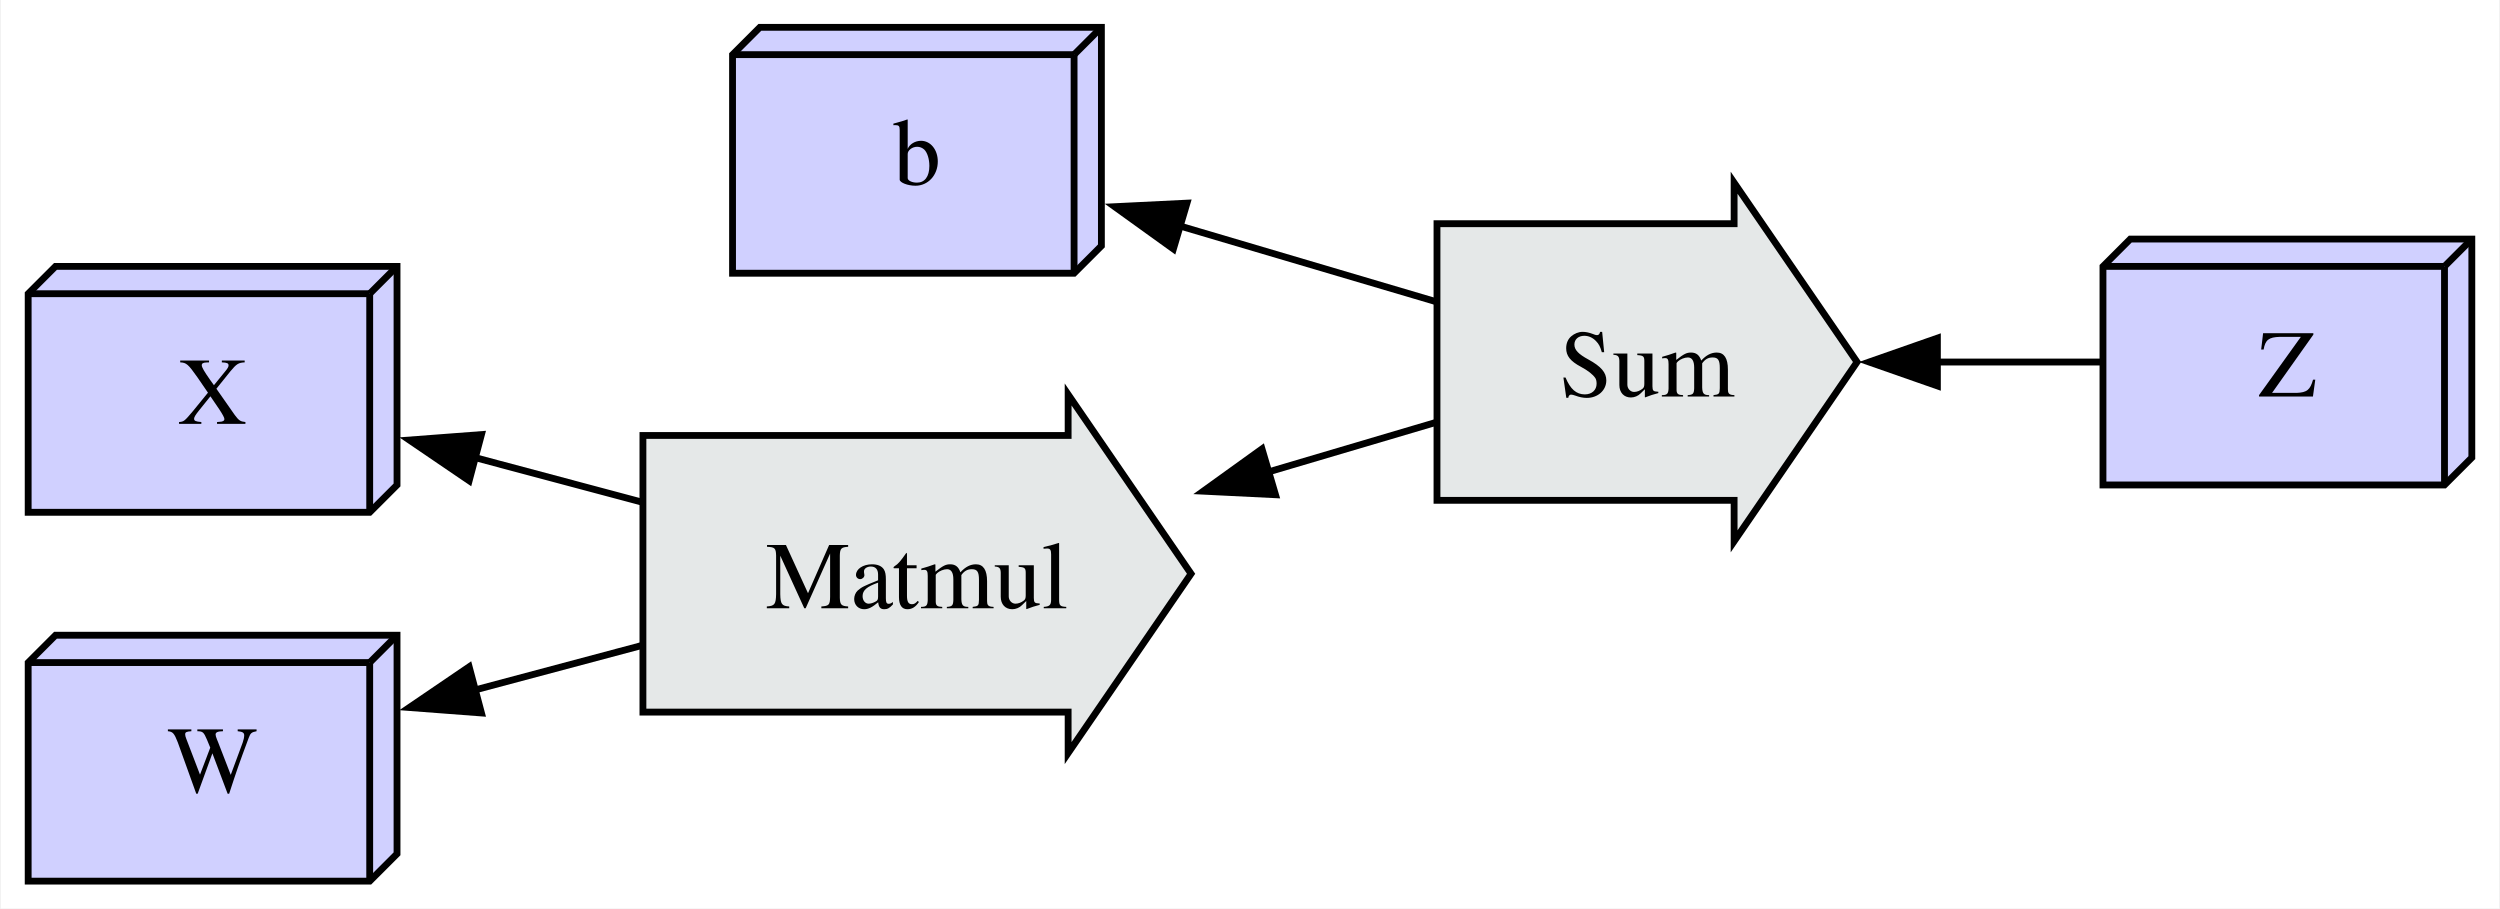
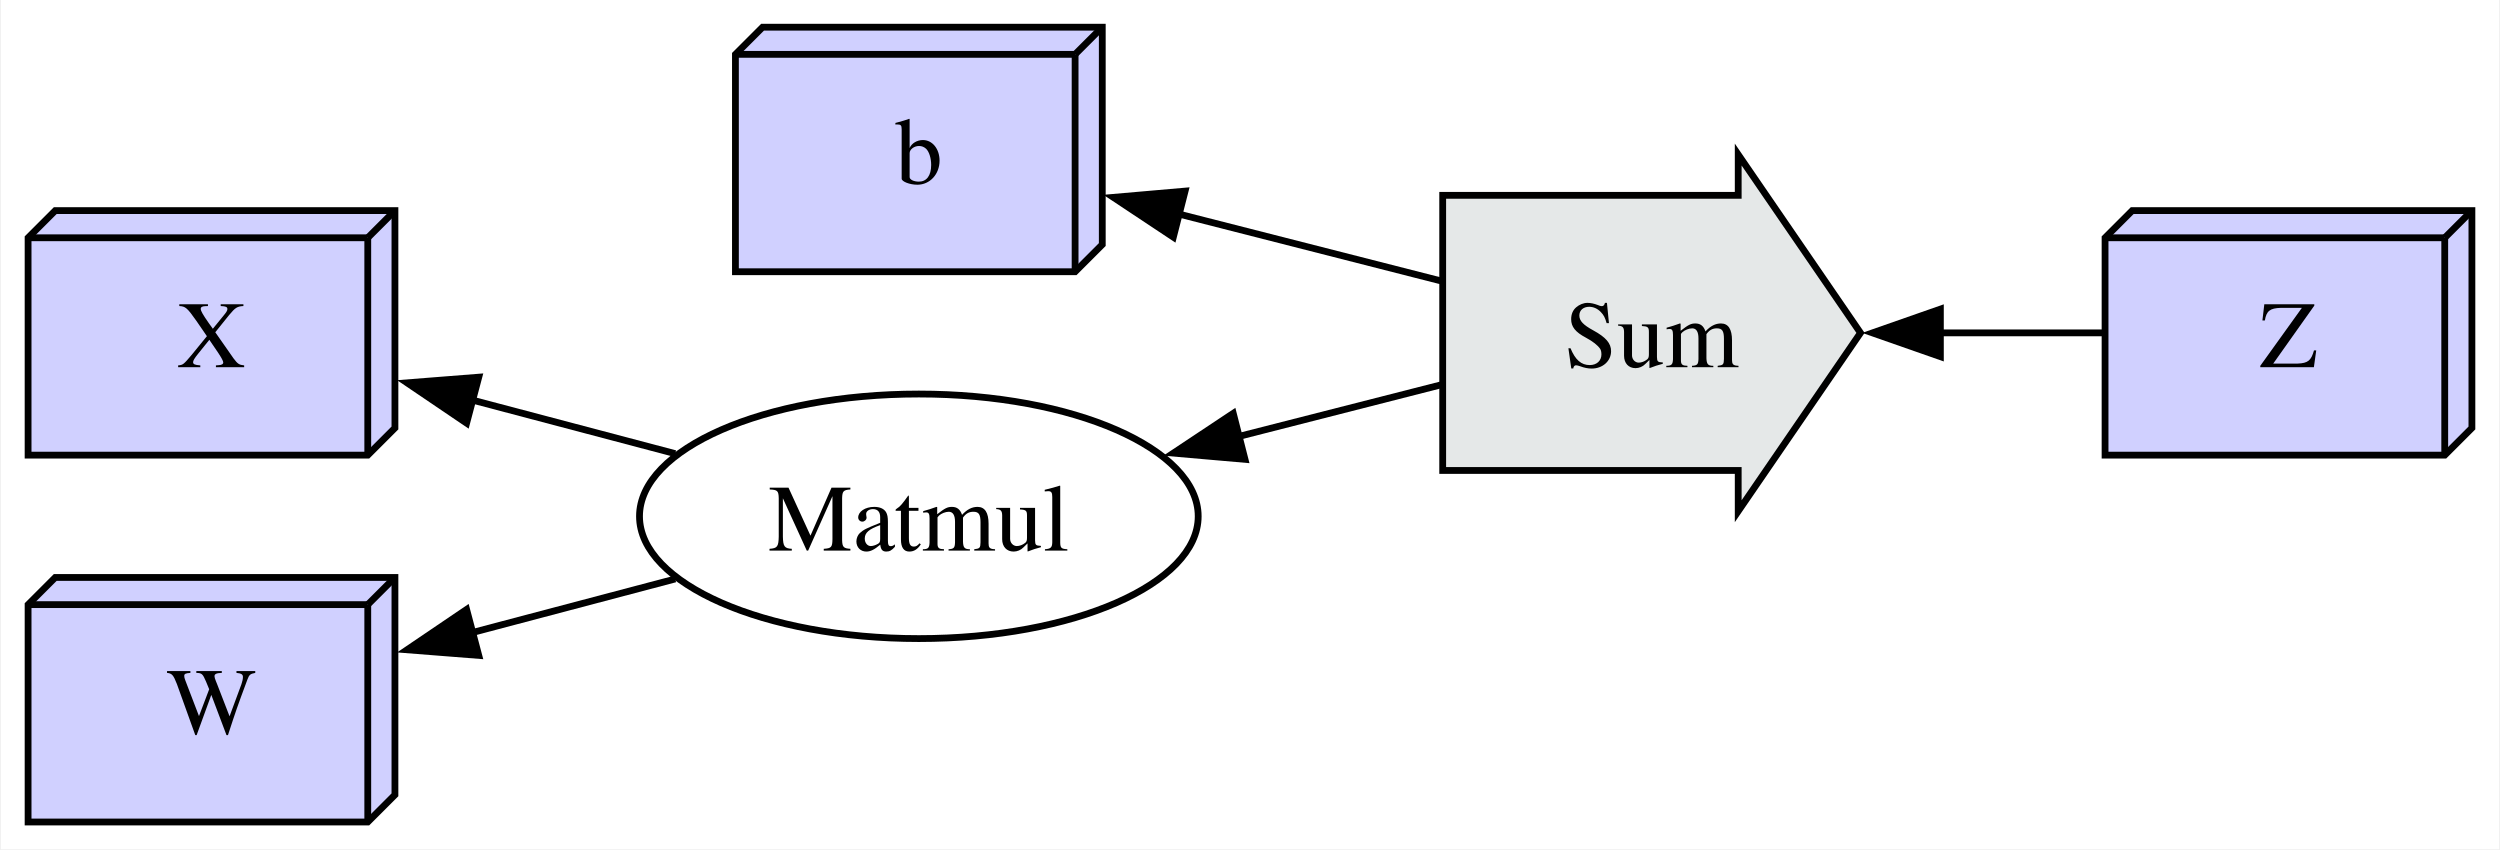
- <svg xmlns="http://www.w3.org/2000/svg" width="366pt" height="133pt" viewBox="0.00 0.00 365.75 133.00">
-   <g id="graph0" class="graph" transform="scale(1 1) rotate(0) translate(4 129)">
-     <polygon fill="white" stroke="none" points="-4,4 -4,-129 361.75,-129 361.75,4 -4,4" />
+ <svg xmlns="http://www.w3.org/2000/svg" width="368pt" height="125pt" viewBox="0.00 0.00 367.73 125.00">
+   <g id="graph0" class="graph" transform="scale(1 1) rotate(0) translate(4 121)">
+     <polygon fill="white" stroke="none" points="-4,4 -4,-121 363.73,-121 363.73,4 -4,4" />
    <g id="node1" class="node">
      <polygon fill="#d0d0ff" stroke="black" points="54,-90 4,-90 0,-86 0,-54 50,-54 54,-58 54,-90" />
      <polyline fill="none" stroke="black" points="50,-86 0,-86" />
      <polyline fill="none" stroke="black" points="50,-86 50,-54" />
      <polyline fill="none" stroke="black" points="50,-86 54,-90" />
      <text text-anchor="middle" x="27" y="-66.95" font-family="Times,serif" font-size="14.00">X</text>
    </g>
    <g id="node2" class="node">
      <polygon fill="#d0d0ff" stroke="black" points="54,-36 4,-36 0,-32 0,0 50,0 54,-4 54,-36" />
      <polyline fill="none" stroke="black" points="50,-32 0,-32" />
      <polyline fill="none" stroke="black" points="50,-32 50,0" />
      <polyline fill="none" stroke="black" points="50,-32 54,-36" />
      <text text-anchor="middle" x="27" y="-12.95" font-family="Times,serif" font-size="14.00">W</text>
    </g>
    <g id="node3" class="node">
-       <polygon fill="#d0d0ff" stroke="black" points="157.12,-125 107.12,-125 103.12,-121 103.12,-89 153.12,-89 157.12,-93 157.12,-125" />
-       <polyline fill="none" stroke="black" points="153.12,-121 103.12,-121" />
-       <polyline fill="none" stroke="black" points="153.12,-121 153.12,-89" />
-       <polyline fill="none" stroke="black" points="153.12,-121 157.12,-125" />
-       <text text-anchor="middle" x="130.12" y="-101.95" font-family="Times,serif" font-size="14.00">b</text>
+       <polygon fill="#d0d0ff" stroke="black" points="158.12,-117 108.12,-117 104.12,-113 104.12,-81 154.12,-81 158.12,-85 158.12,-117" />
+       <polyline fill="none" stroke="black" points="154.12,-113 104.12,-113" />
+       <polyline fill="none" stroke="black" points="154.12,-113 154.12,-81" />
+       <polyline fill="none" stroke="black" points="154.12,-113 158.12,-117" />
+       <text text-anchor="middle" x="131.12" y="-93.95" font-family="Times,serif" font-size="14.00">b</text>
    </g>
    <g id="node4" class="node">
-       <polygon fill="#d0d0ff" stroke="black" points="357.75,-94 307.75,-94 303.75,-90 303.75,-58 353.75,-58 357.75,-62 357.75,-94" />
-       <polyline fill="none" stroke="black" points="353.75,-90 303.75,-90" />
-       <polyline fill="none" stroke="black" points="353.75,-90 353.75,-58" />
-       <polyline fill="none" stroke="black" points="353.75,-90 357.75,-94" />
-       <text text-anchor="middle" x="330.75" y="-70.95" font-family="Times,serif" font-size="14.00">Z</text>
+       <polygon fill="#d0d0ff" stroke="black" points="359.73,-90 309.73,-90 305.73,-86 305.73,-54 355.73,-54 359.73,-58 359.73,-90" />
+       <polyline fill="none" stroke="black" points="355.73,-86 305.73,-86" />
+       <polyline fill="none" stroke="black" points="355.73,-86 355.73,-54" />
+       <polyline fill="none" stroke="black" points="355.73,-86 359.73,-90" />
+       <text text-anchor="middle" x="332.73" y="-66.95" font-family="Times,serif" font-size="14.00">Z</text>
    </g>
    <g id="node6" class="node">
-       <polygon fill="#e5e8e8" stroke="black" points="249.75,-96.25 206.25,-96.25 206.25,-55.75 249.75,-55.75 249.75,-49.75 267.75,-76 249.75,-102.25 249.75,-96.25" />
-       <text text-anchor="middle" x="237" y="-70.95" font-family="Times,serif" font-size="14.00">Sum</text>
+       <polygon fill="#e5e8e8" stroke="black" points="251.73,-92.25 208.23,-92.25 208.23,-51.75 251.73,-51.75 251.73,-45.75 269.73,-72 251.73,-98.25 251.73,-92.25" />
+       <text text-anchor="middle" x="238.98" y="-66.95" font-family="Times,serif" font-size="14.00">Sum</text>
    </g>
    <g id="edge5" class="edge">
-       <path fill="none" stroke="black" d="M303.7,-76C296.14,-76 287.69,-76 279.43,-76" />
-       <polygon fill="black" stroke="black" points="279.51,-72.5 269.51,-76 279.51,-79.5 279.51,-72.5" />
+       <path fill="none" stroke="black" d="M305.68,-72C298.12,-72 289.67,-72 281.41,-72" />
+       <polygon fill="black" stroke="black" points="281.49,-68.5 271.49,-72 281.49,-75.5 281.49,-68.5" />
    </g>
    <g id="node5" class="node">
-       <polygon fill="#e5e8e8" stroke="black" points="152.25,-65.25 90,-65.25 90,-24.75 152.25,-24.75 152.25,-18.75 170.25,-45 152.25,-71.25 152.25,-65.25" />
-       <text text-anchor="middle" x="130.12" y="-39.95" font-family="Times,serif" font-size="14.00">Matmul</text>
+       <ellipse fill="none" stroke="black" cx="131.12" cy="-45" rx="41.12" ry="18" />
+       <text text-anchor="middle" x="131.12" y="-39.95" font-family="Times,serif" font-size="14.00">Matmul</text>
    </g>
    <g id="edge1" class="edge">
-       <path fill="none" stroke="black" d="M89.74,-55.52C81.67,-57.67 73.21,-59.93 65.22,-62.06" />
-       <polygon fill="black" stroke="black" points="64.56,-58.62 55.8,-64.58 66.36,-65.38 64.56,-58.62" />
+       <path fill="none" stroke="black" d="M95.26,-54.22C85.62,-56.76 75.13,-59.54 65.36,-62.12" />
+       <polygon fill="black" stroke="black" points="64.55,-58.71 55.78,-64.65 66.34,-65.48 64.55,-58.71" />
    </g>
    <g id="edge2" class="edge">
-       <path fill="none" stroke="black" d="M89.74,-34.48C81.67,-32.33 73.21,-30.07 65.22,-27.94" />
-       <polygon fill="black" stroke="black" points="66.36,-24.62 55.8,-25.42 64.56,-31.38 66.36,-24.62" />
+       <path fill="none" stroke="black" d="M95.26,-35.78C85.62,-33.24 75.13,-30.46 65.36,-27.88" />
+       <polygon fill="black" stroke="black" points="66.34,-24.52 55.78,-25.35 64.55,-31.29 66.34,-24.52" />
    </g>
    <g id="edge4" class="edge">
-       <path fill="none" stroke="black" d="M205.95,-84.88C194.27,-88.34 180.77,-92.33 168.47,-95.96" />
-       <polygon fill="black" stroke="black" points="167.66,-92.55 159.06,-98.74 169.65,-99.26 167.66,-92.55" />
+       <path fill="none" stroke="black" d="M207.93,-79.66C195.95,-82.72 182.03,-86.27 169.41,-89.49" />
+       <polygon fill="black" stroke="black" points="168.58,-86.09 159.75,-91.95 170.31,-92.87 168.58,-86.09" />
    </g>
    <g id="edge3" class="edge">
-       <path fill="none" stroke="black" d="M205.95,-67.12C198.29,-64.85 189.84,-62.36 181.47,-59.88" />
-       <polygon fill="black" stroke="black" points="182.61,-56.57 172.03,-57.09 180.63,-63.28 182.61,-56.57" />
+       <path fill="none" stroke="black" d="M207.93,-64.34C198.69,-61.98 188.3,-59.33 178.24,-56.76" />
+       <polygon fill="black" stroke="black" points="179.13,-53.38 168.58,-54.3 177.4,-60.16 179.13,-53.38" />
    </g>
  </g>
</svg>
